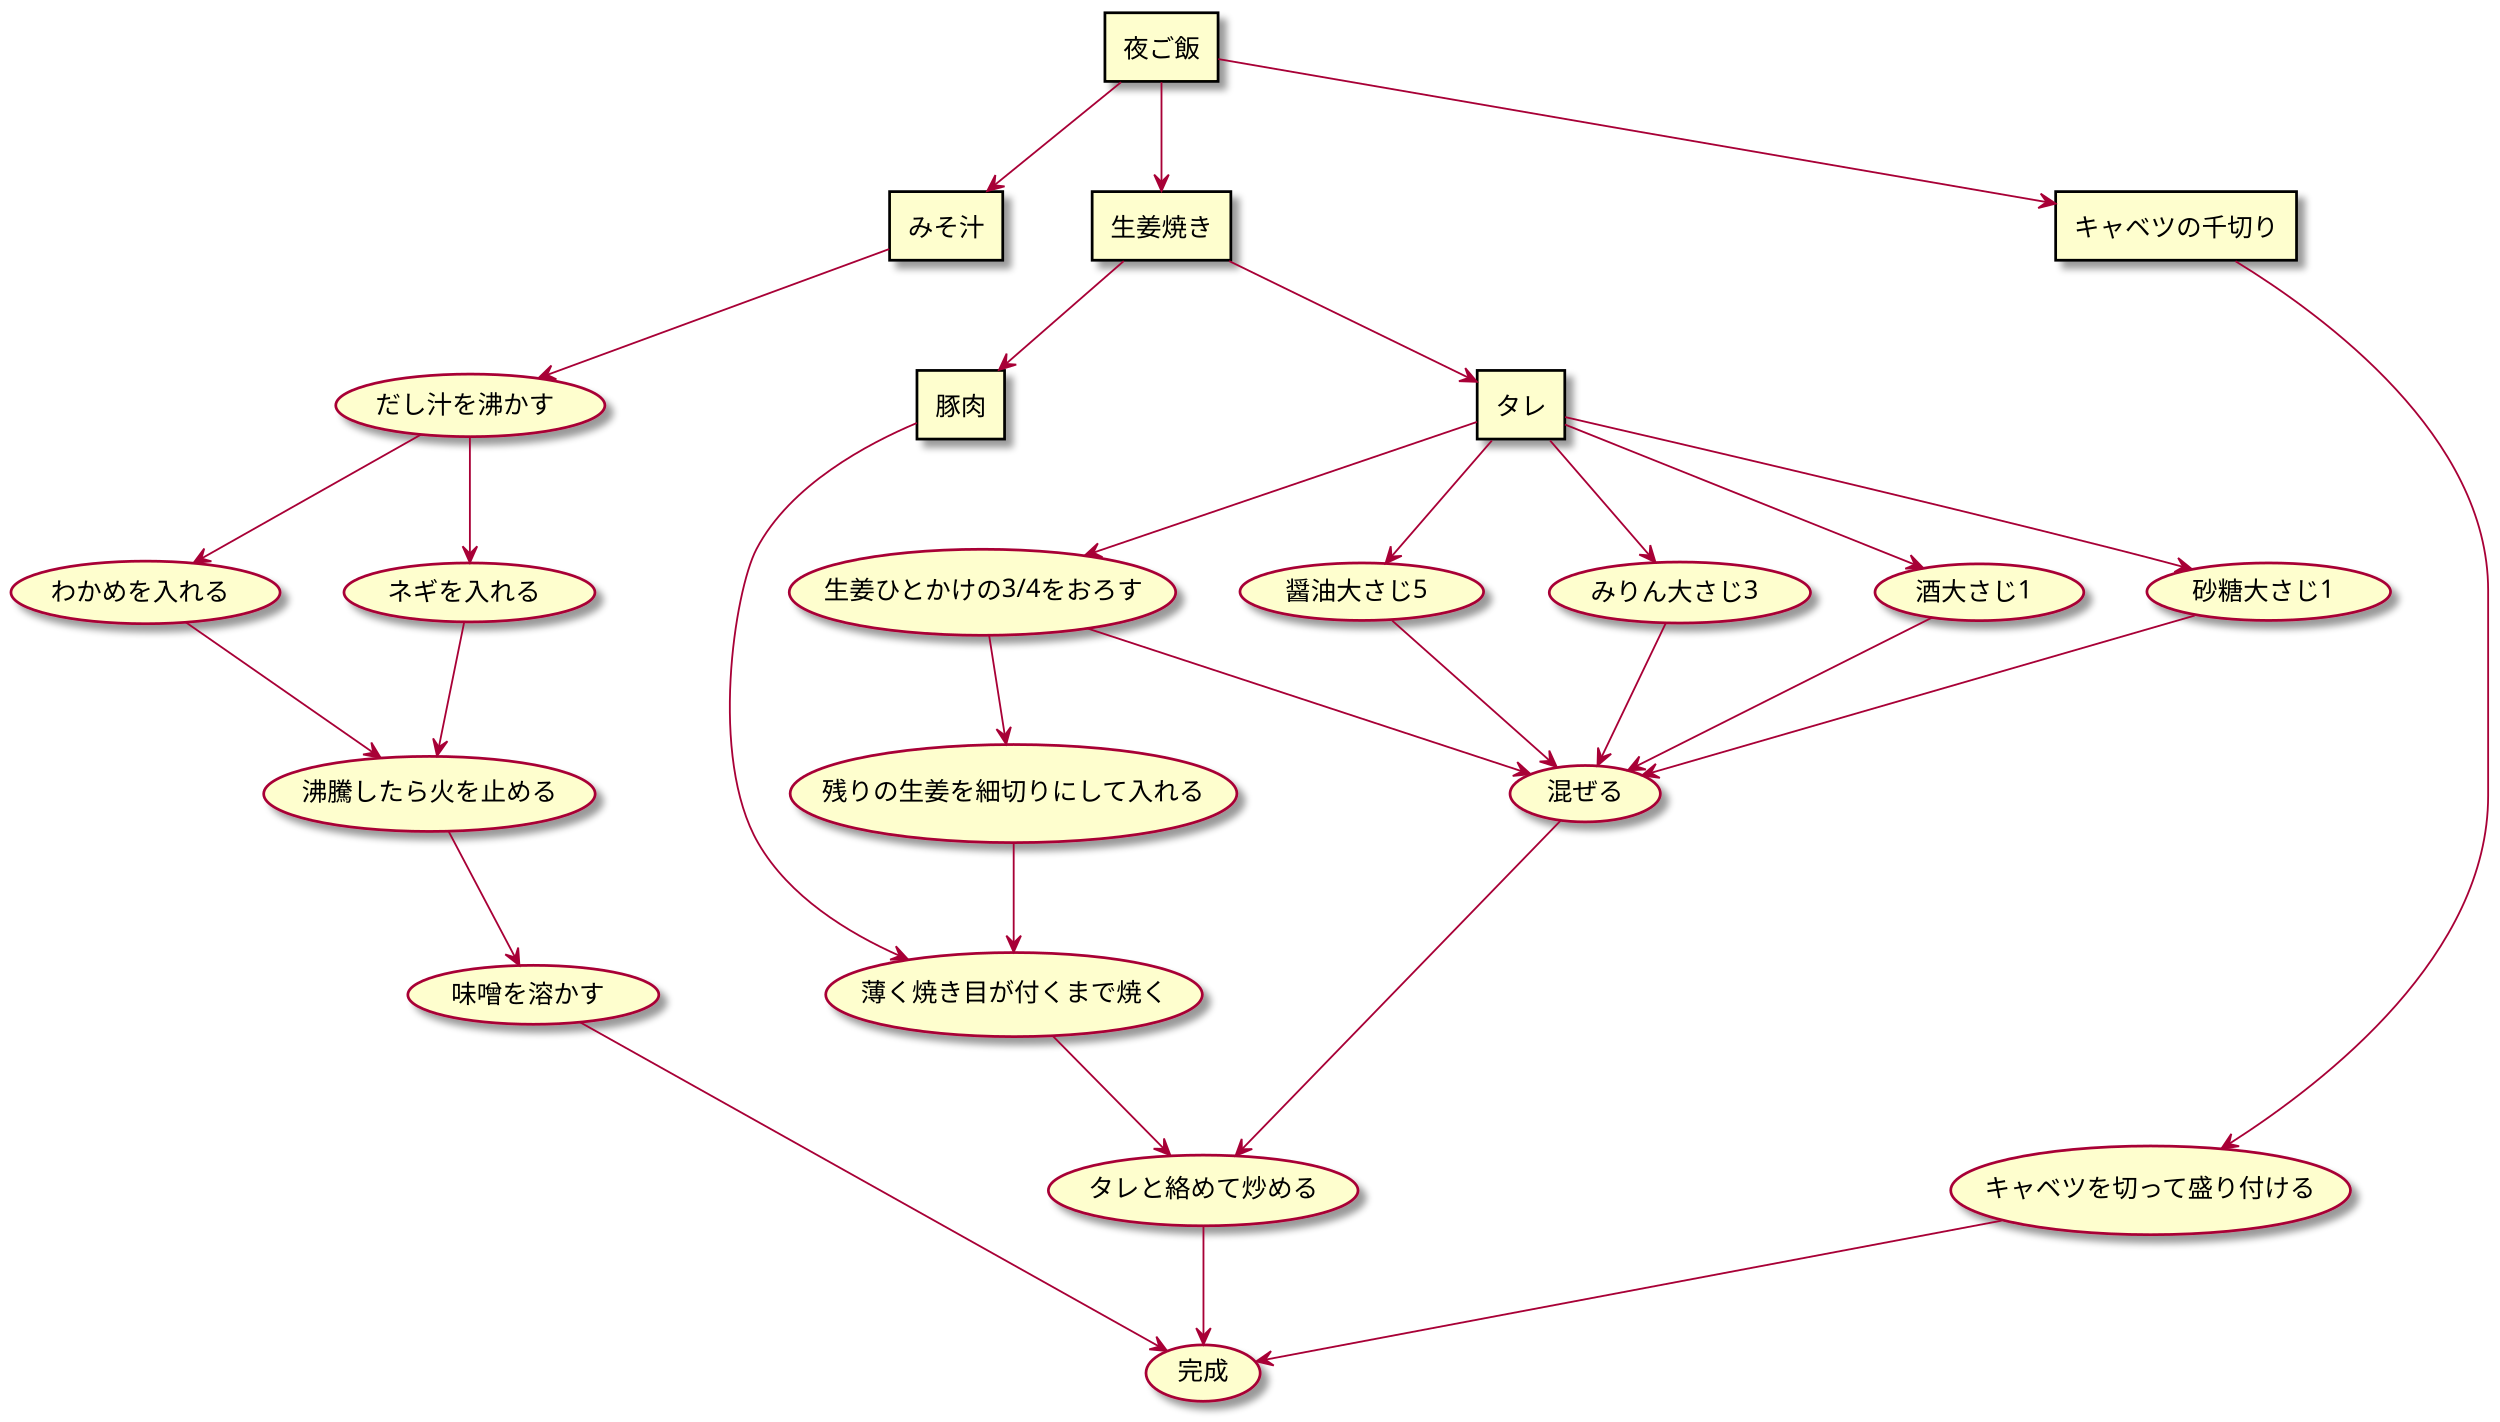
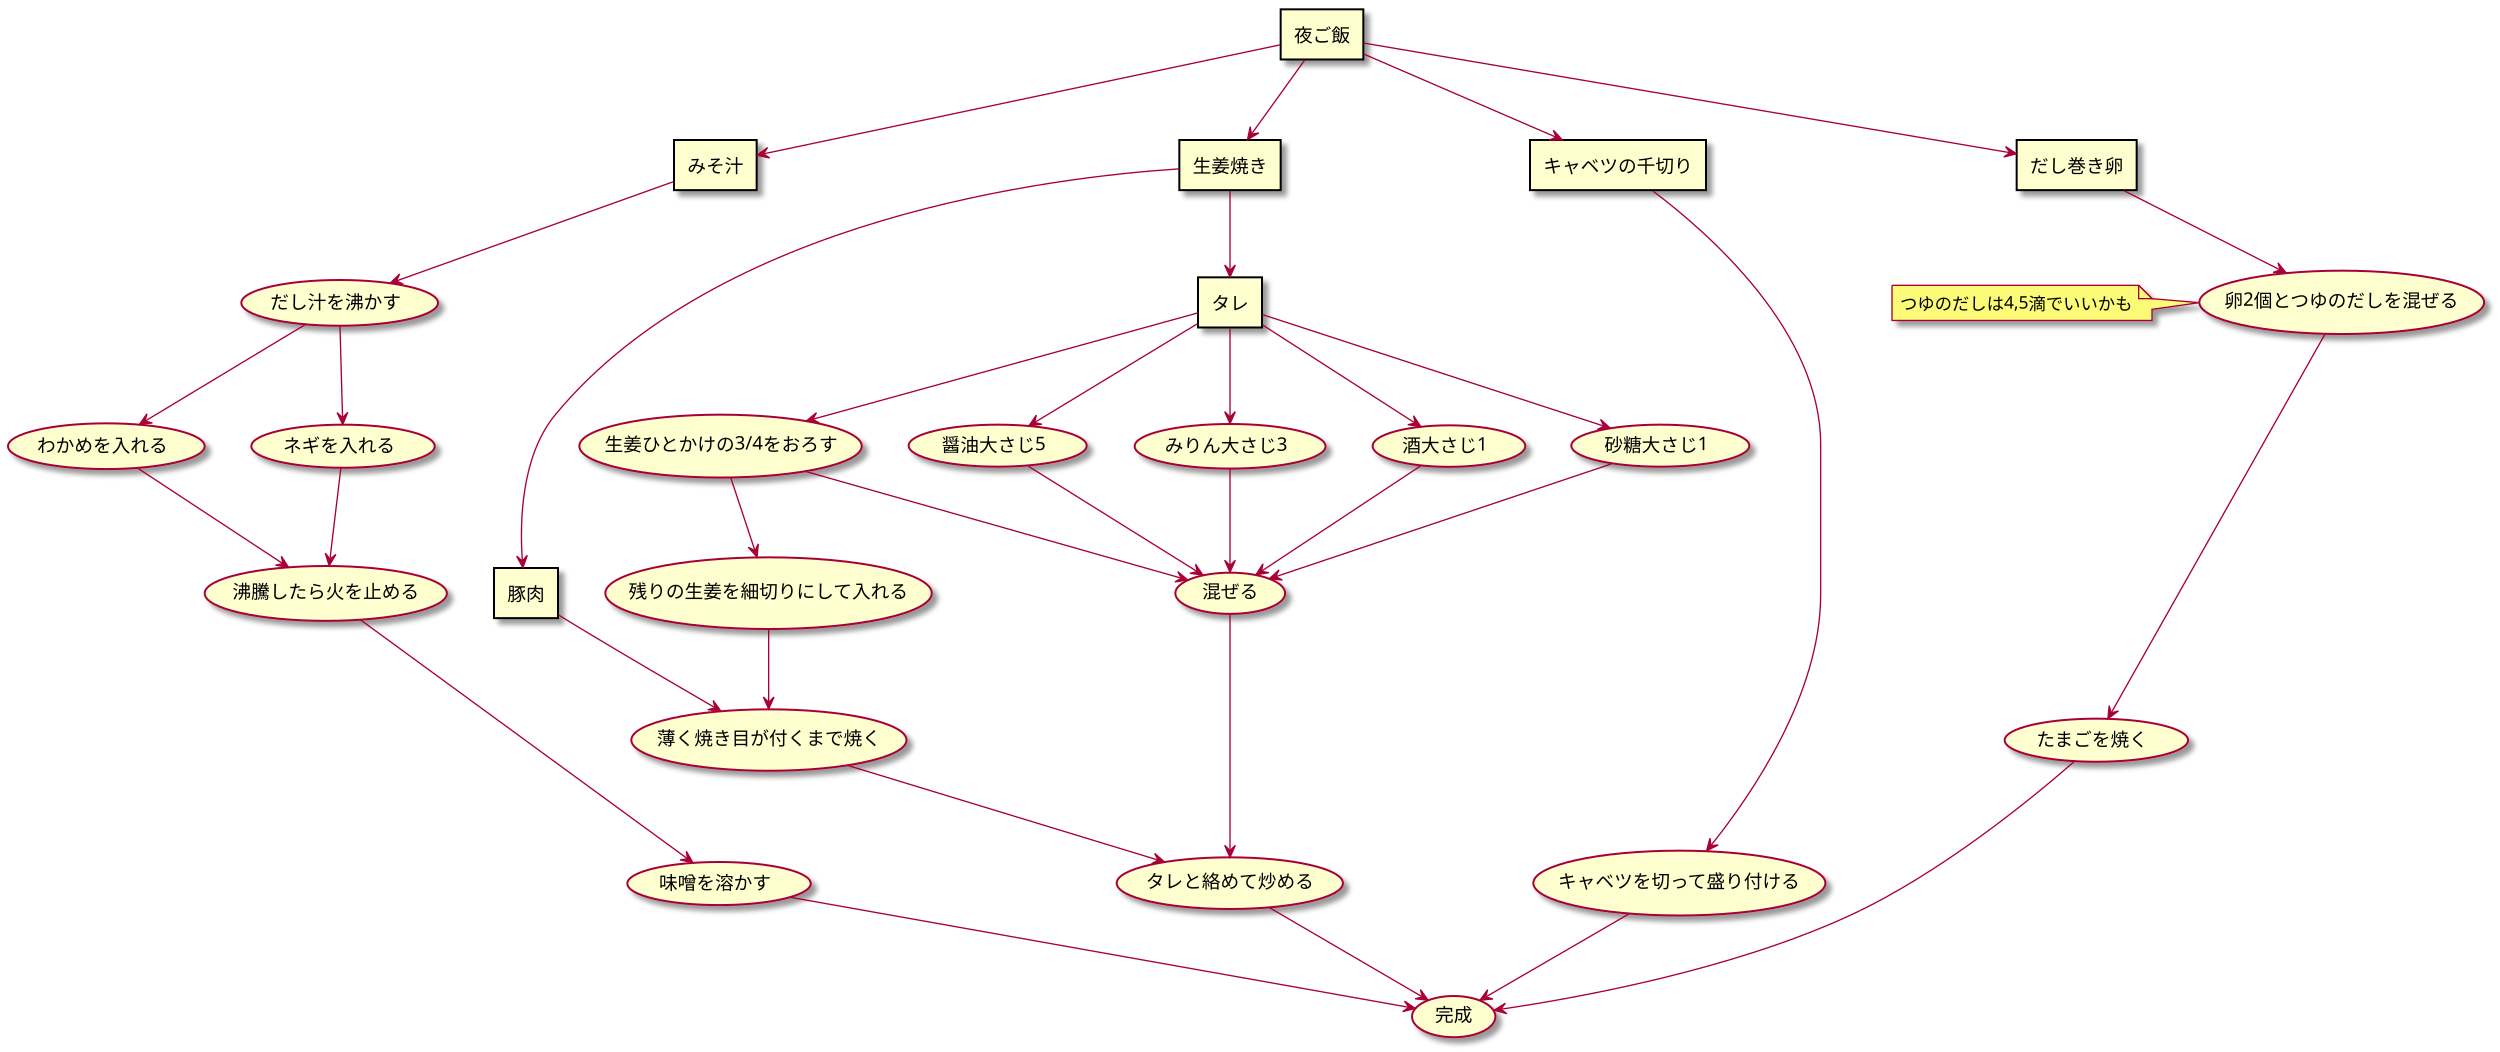
- <svg xmlns="http://www.w3.org/2000/svg" contentScriptType="application/ecmascript" contentStyleType="text/css" height="779px" preserveAspectRatio="none" style="width:1370px;height:779px;background:#FFFFFF;" version="1.1" viewBox="0 0 1370 779" width="1370px" zoomAndPan="magnify">
+ <svg xmlns="http://www.w3.org/2000/svg" contentScriptType="application/ecmascript" contentStyleType="text/css" height="789px" preserveAspectRatio="none" style="width:1875px;height:789px;background:#FFFFFF;" version="1.1" viewBox="0 0 1875 789" width="1875px" zoomAndPan="magnify">
  <defs>
-     <filter height="300%" id="fevh7rcurul7s" width="300%" x="-1" y="-1">
+     <filter height="300%" id="f94zuakd9iqdm" width="300%" x="-1" y="-1">
      <feGaussianBlur result="blurOut" stdDeviation="2.0" />
      <feColorMatrix in="blurOut" result="blurOut2" type="matrix" values="0 0 0 0 0 0 0 0 0 0 0 0 0 0 0 0 0 0 .4 0" />
      <feOffset dx="4.0" dy="4.0" in="blurOut2" result="blurOut3" />
      <feBlend in="SourceGraphic" in2="blurOut3" mode="normal" />
    </filter>
  </defs>
  <g>
-     <rect fill="#FEFECE" filter="url(#fevh7rcurul7s)" height="37.609" style="stroke:#000000;stroke-width:1.5;" width="62" x="605.5" y="7" />
-     <text fill="#000000" font-family="sans-serif" font-size="14" lengthAdjust="spacing" textLength="42" x="615.5" y="31.533">夜ご飯</text>
-     <rect fill="#FEFECE" filter="url(#fevh7rcurul7s)" height="37.609" style="stroke:#000000;stroke-width:1.5;" width="62" x="487.5" y="105" />
-     <text fill="#000000" font-family="sans-serif" font-size="14" lengthAdjust="spacing" textLength="42" x="497.5" y="129.533">みそ汁</text>
-     <ellipse cx="257.743" cy="222.149" fill="#FEFECE" filter="url(#fevh7rcurul7s)" rx="73.743" ry="17.148" style="stroke:#A80036;stroke-width:1.5;" />
-     <text fill="#000000" font-family="sans-serif" font-size="14" lengthAdjust="spacing" textLength="98" x="205.743" y="226.665">だし汁を沸かす</text>
-     <ellipse cx="79.743" cy="324.649" fill="#FEFECE" filter="url(#fevh7rcurul7s)" rx="73.743" ry="17.148" style="stroke:#A80036;stroke-width:1.5;" />
-     <text fill="#000000" font-family="sans-serif" font-size="14" lengthAdjust="spacing" textLength="98" x="27.743" y="329.165">わかめを入れる</text>
-     <ellipse cx="235.33" cy="435.066" fill="#FEFECE" filter="url(#fevh7rcurul7s)" rx="90.83" ry="20.566" style="stroke:#A80036;stroke-width:1.5;" />
-     <text fill="#000000" font-family="sans-serif" font-size="14" lengthAdjust="spacing" textLength="140" x="165.33" y="438.795">沸騰したら火を止める</text>
-     <ellipse cx="292.269" cy="545.154" fill="#FEFECE" filter="url(#fevh7rcurul7s)" rx="68.769" ry="16.154" style="stroke:#A80036;stroke-width:1.5;" />
-     <text fill="#000000" font-family="sans-serif" font-size="14" lengthAdjust="spacing" textLength="84" x="247.269" y="549.67">味噌を溶かす</text>
-     <ellipse cx="659.284" cy="752.452" fill="#FEFECE" filter="url(#fevh7rcurul7s)" rx="31.284" ry="15.452" style="stroke:#A80036;stroke-width:1.5;" />
-     <text fill="#000000" font-family="sans-serif" font-size="14" lengthAdjust="spacing" textLength="28" x="645.284" y="756.18">完成</text>
-     <ellipse cx="257.269" cy="324.654" fill="#FEFECE" filter="url(#fevh7rcurul7s)" rx="68.769" ry="16.154" style="stroke:#A80036;stroke-width:1.5;" />
-     <text fill="#000000" font-family="sans-serif" font-size="14" lengthAdjust="spacing" textLength="84" x="212.269" y="329.17">ネギを入れる</text>
-     <rect fill="#FEFECE" filter="url(#fevh7rcurul7s)" height="37.609" style="stroke:#000000;stroke-width:1.5;" width="76" x="598.5" y="105" />
-     <text fill="#000000" font-family="sans-serif" font-size="14" lengthAdjust="spacing" textLength="56" x="608.5" y="129.533">生姜焼き</text>
-     <rect fill="#FEFECE" filter="url(#fevh7rcurul7s)" height="37.609" style="stroke:#000000;stroke-width:1.5;" width="48" x="502.5" y="203" />
-     <text fill="#000000" font-family="sans-serif" font-size="14" lengthAdjust="spacing" textLength="28" x="512.5" y="227.533">豚肉</text>
-     <ellipse cx="555.69" cy="545.038" fill="#FEFECE" filter="url(#fevh7rcurul7s)" rx="103.19" ry="23.038" style="stroke:#A80036;stroke-width:1.5;" />
-     <text fill="#000000" font-family="sans-serif" font-size="14" lengthAdjust="spacing" textLength="168" x="471.69" y="548.766">薄く焼き目が付くまで焼く</text>
-     <ellipse cx="659.348" cy="652.37" fill="#FEFECE" filter="url(#fevh7rcurul7s)" rx="84.848" ry="19.37" style="stroke:#A80036;stroke-width:1.5;" />
-     <text fill="#000000" font-family="sans-serif" font-size="14" lengthAdjust="spacing" textLength="126" x="596.348" y="656.098">タレと絡めて炒める</text>
-     <rect fill="#FEFECE" filter="url(#fevh7rcurul7s)" height="37.609" style="stroke:#000000;stroke-width:1.5;" width="48" x="809.5" y="203" />
-     <text fill="#000000" font-family="sans-serif" font-size="14" lengthAdjust="spacing" textLength="28" x="819.5" y="227.533">タレ</text>
-     <ellipse cx="538.394" cy="324.579" fill="#FEFECE" filter="url(#fevh7rcurul7s)" rx="105.894" ry="23.579" style="stroke:#A80036;stroke-width:1.5;" />
-     <text fill="#000000" font-family="sans-serif" font-size="14" lengthAdjust="spacing" textLength="174" x="451.394" y="328.307">生姜ひとかけの3/4をおろす</text>
-     <ellipse cx="555.411" cy="434.882" fill="#FEFECE" filter="url(#fevh7rcurul7s)" rx="122.411" ry="26.882" style="stroke:#A80036;stroke-width:1.5;" />
-     <text fill="#000000" font-family="sans-serif" font-size="14" lengthAdjust="spacing" textLength="210" x="450.411" y="438.611">残りの生姜を細切りにして入れる</text>
-     <ellipse cx="868.684" cy="434.952" fill="#FEFECE" filter="url(#fevh7rcurul7s)" rx="41.184" ry="15.452" style="stroke:#A80036;stroke-width:1.5;" />
-     <text fill="#000000" font-family="sans-serif" font-size="14" lengthAdjust="spacing" textLength="42" x="847.684" y="438.68">混ぜる</text>
-     <ellipse cx="746.254" cy="324.251" fill="#FEFECE" filter="url(#fevh7rcurul7s)" rx="66.754" ry="15.751" style="stroke:#A80036;stroke-width:1.5;" />
-     <text fill="#000000" font-family="sans-serif" font-size="14" lengthAdjust="spacing" textLength="78" x="704.254" y="328.767">醤油大さじ5</text>
-     <ellipse cx="920.568" cy="324.714" fill="#FEFECE" filter="url(#fevh7rcurul7s)" rx="71.568" ry="16.713" style="stroke:#A80036;stroke-width:1.5;" />
-     <text fill="#000000" font-family="sans-serif" font-size="14" lengthAdjust="spacing" textLength="92" x="871.568" y="329.23">みりん大さじ3</text>
-     <ellipse cx="1084.713" cy="324.561" fill="#FEFECE" filter="url(#fevh7rcurul7s)" rx="57.213" ry="15.561" style="stroke:#A80036;stroke-width:1.5;" />
-     <text fill="#000000" font-family="sans-serif" font-size="14" lengthAdjust="spacing" textLength="64" x="1049.713" y="329.078">酒大さじ1</text>
-     <ellipse cx="1243.254" cy="324.251" fill="#FEFECE" filter="url(#fevh7rcurul7s)" rx="66.754" ry="15.751" style="stroke:#A80036;stroke-width:1.5;" />
-     <text fill="#000000" font-family="sans-serif" font-size="14" lengthAdjust="spacing" textLength="78" x="1201.254" y="328.767">砂糖大さじ1</text>
-     <rect fill="#FEFECE" filter="url(#fevh7rcurul7s)" height="37.609" style="stroke:#000000;stroke-width:1.5;" width="132" x="1126.5" y="105" />
-     <text fill="#000000" font-family="sans-serif" font-size="14" lengthAdjust="spacing" textLength="112" x="1136.5" y="129.533">キャベツの千切り</text>
-     <ellipse cx="1178.523" cy="652.304" fill="#FEFECE" filter="url(#fevh7rcurul7s)" rx="109.523" ry="24.305" style="stroke:#A80036;stroke-width:1.5;" />
-     <text fill="#000000" font-family="sans-serif" font-size="14" lengthAdjust="spacing" textLength="182" x="1087.523" y="656.033">キャベツを切って盛り付ける</text>
-     <path d="M614.31,45.06 C594.65,61.05 565.93,84.41 545.06,101.39 " fill="none" id="1-to-2" style="stroke:#A80036;stroke-width:1.0;" />
-     <polygon fill="#A80036" points="541,104.7,550.507,102.129,544.881,101.547,545.463,95.92,541,104.7" style="stroke:#A80036;stroke-width:1.0;" />
-     <path d="M487.28,136.48 C440.61,153.65 352.56,186.04 300.05,205.35 " fill="none" id="2-to-3" style="stroke:#A80036;stroke-width:1.0;" />
-     <polygon fill="#A80036" points="295.08,207.18,304.908,207.818,299.771,205.45,302.139,200.312,295.08,207.18" style="stroke:#A80036;stroke-width:1.0;" />
-     <path d="M230.85,238.05 C198.64,256.23 144.54,286.78 110.5,306 " fill="none" id="3-to-4" style="stroke:#A80036;stroke-width:1.0;" />
-     <polygon fill="#A80036" points="106.04,308.52,115.844,307.583,110.395,306.064,111.915,300.615,106.04,308.52" style="stroke:#A80036;stroke-width:1.0;" />
-     <path d="M101.52,340.82 C128.34,359.47 173.81,391.1 204.25,412.26 " fill="none" id="4-to-6" style="stroke:#A80036;stroke-width:1.0;" />
-     <polygon fill="#A80036" points="208.62,415.31,203.509,406.891,204.513,412.458,198.946,413.462,208.62,415.31" style="stroke:#A80036;stroke-width:1.0;" />
-     <path d="M245.82,455.56 C256.11,475.06 271.83,504.85 282.14,524.37 " fill="none" id="6-to-7" style="stroke:#A80036;stroke-width:1.0;" />
-     <polygon fill="#A80036" points="284.64,529.1,283.954,519.275,282.296,524.683,276.887,523.025,284.64,529.1" style="stroke:#A80036;stroke-width:1.0;" />
-     <path d="M317.44,559.96 C384.55,597.54 568.43,700.51 635.02,737.79 " fill="none" id="7-to-22" style="stroke:#A80036;stroke-width:1.0;" />
-     <polygon fill="#A80036" points="639.61,740.36,633.716,732.47,635.249,737.915,629.803,739.448,639.61,740.36" style="stroke:#A80036;stroke-width:1.0;" />
-     <path d="M257.5,239.15 C257.5,256.59 257.5,284.43 257.5,303.31 " fill="none" id="3-to-5" style="stroke:#A80036;stroke-width:1.0;" />
-     <polygon fill="#A80036" points="257.5,308.38,261.5,299.38,257.5,303.38,253.5,299.38,257.5,308.38" style="stroke:#A80036;stroke-width:1.0;" />
-     <path d="M254.44,340.59 C250.83,358.38 244.79,388.19 240.5,409.35 " fill="none" id="5-to-6" style="stroke:#A80036;stroke-width:1.0;" />
-     <polygon fill="#A80036" points="239.5,414.26,245.196,406.226,240.486,409.358,237.353,404.648,239.5,414.26" style="stroke:#A80036;stroke-width:1.0;" />
-     <path d="M636.5,45.06 C636.5,60.51 636.5,82.86 636.5,99.67 " fill="none" id="1-to-8" style="stroke:#A80036;stroke-width:1.0;" />
-     <polygon fill="#A80036" points="636.5,104.7,640.5,95.7,636.5,99.7,632.5,95.7,636.5,104.7" style="stroke:#A80036;stroke-width:1.0;" />
-     <path d="M615.81,143.06 C597.49,159.05 570.71,182.41 551.26,199.39 " fill="none" id="8-to-17" style="stroke:#A80036;stroke-width:1.0;" />
-     <polygon fill="#A80036" points="547.47,202.7,556.884,199.804,551.24,199.416,551.628,193.772,547.47,202.7" style="stroke:#A80036;stroke-width:1.0;" />
-     <path d="M502.43,231.8 C475.4,243.15 432.93,265.71 414.5,301 C402.66,323.68 388.29,415 415.5,462 C432.38,491.15 464.05,510.97 493,523.8 " fill="none" id="17-to-18" style="stroke:#A80036;stroke-width:1.0;" />
-     <polygon fill="#A80036" points="497.62,525.8,490.95,518.553,493.032,523.813,487.772,525.894,497.62,525.8" style="stroke:#A80036;stroke-width:1.0;" />
-     <path d="M576.8,567.6 C594.48,585.54 619.53,610.96 637.42,629.11 " fill="none" id="18-to-19" style="stroke:#A80036;stroke-width:1.0;" />
-     <polygon fill="#A80036" points="641.35,633.09,637.87,623.876,637.836,629.533,632.179,629.499,641.35,633.09" style="stroke:#A80036;stroke-width:1.0;" />
-     <path d="M659.5,672.4 C659.5,689.43 659.5,714.4 659.5,731.71 " fill="none" id="19-to-22" style="stroke:#A80036;stroke-width:1.0;" />
-     <polygon fill="#A80036" points="659.5,736.82,663.5,727.82,659.5,731.82,655.5,727.82,659.5,736.82" style="stroke:#A80036;stroke-width:1.0;" />
-     <path d="M673.55,143.06 C711.63,161.61 770.12,190.11 804.81,207.02 " fill="none" id="8-to-9" style="stroke:#A80036;stroke-width:1.0;" />
-     <polygon fill="#A80036" points="809.34,209.23,802.992,201.7,804.842,207.046,799.497,208.896,809.34,209.23" style="stroke:#A80036;stroke-width:1.0;" />
-     <path d="M809.36,231.22 C763.89,246.71 664.32,280.64 599.4,302.75 " fill="none" id="9-to-10" style="stroke:#A80036;stroke-width:1.0;" />
-     <polygon fill="#A80036" points="594.4,304.46,604.21,305.338,599.132,302.845,601.625,297.767,594.4,304.46" style="stroke:#A80036;stroke-width:1.0;" />
-     <path d="M542.06,348.25 C544.53,364.01 547.86,385.22 550.58,402.59 " fill="none" id="10-to-11" style="stroke:#A80036;stroke-width:1.0;" />
-     <polygon fill="#A80036" points="551.4,407.85,553.964,398.341,550.629,402.91,546.06,399.575,551.4,407.85" style="stroke:#A80036;stroke-width:1.0;" />
-     <path d="M555.5,462.14 C555.5,478.66 555.5,499.97 555.5,516.71 " fill="none" id="11-to-18" style="stroke:#A80036;stroke-width:1.0;" />
-     <polygon fill="#A80036" points="555.5,521.75,559.5,512.75,555.5,516.75,551.5,512.75,555.5,521.75" style="stroke:#A80036;stroke-width:1.0;" />
-     <path d="M595.98,344.4 C664.64,366.97 777.28,404.01 833.82,422.6 " fill="none" id="10-to-16" style="stroke:#A80036;stroke-width:1.0;" />
-     <polygon fill="#A80036" points="838.79,424.23,831.487,417.622,834.039,422.67,828.991,425.223,838.79,424.23" style="stroke:#A80036;stroke-width:1.0;" />
-     <path d="M855.11,449.81 C819.71,486.31 723.42,585.59 680.57,629.78 " fill="none" id="16-to-19" style="stroke:#A80036;stroke-width:1.0;" />
-     <polygon fill="#A80036" points="677.08,633.37,686.207,629.668,680.551,629.771,680.448,624.115,677.08,633.37" style="stroke:#A80036;stroke-width:1.0;" />
-     <path d="M817.54,241.43 C801.95,259.45 778.32,286.74 762.66,304.84 " fill="none" id="9-to-12" style="stroke:#A80036;stroke-width:1.0;" />
-     <polygon fill="#A80036" points="759.25,308.78,768.169,304.602,762.526,305.003,762.126,299.36,759.25,308.78" style="stroke:#A80036;stroke-width:1.0;" />
-     <path d="M762.95,340.13 C785.33,360.04 825.3,395.58 849.11,416.76 " fill="none" id="12-to-16" style="stroke:#A80036;stroke-width:1.0;" />
-     <polygon fill="#A80036" points="853.08,420.28,848.994,411.319,849.337,416.965,843.69,417.308,853.08,420.28" style="stroke:#A80036;stroke-width:1.0;" />
-     <path d="M849.46,241.43 C864.87,259.24 888.13,286.1 903.79,304.2 " fill="none" id="9-to-13" style="stroke:#A80036;stroke-width:1.0;" />
-     <polygon fill="#A80036" points="907.21,308.14,904.352,298.715,903.941,304.357,898.299,303.946,907.21,308.14" style="stroke:#A80036;stroke-width:1.0;" />
-     <path d="M913.05,341.05 C903.7,360.55 887.68,393.97 877.61,414.98 " fill="none" id="13-to-16" style="stroke:#A80036;stroke-width:1.0;" />
-     <polygon fill="#A80036" points="875.44,419.52,882.929,413.124,877.596,415.009,875.711,409.675,875.44,419.52" style="stroke:#A80036;stroke-width:1.0;" />
-     <path d="M857.57,232.64 C902.02,250.44 997.2,288.55 1049.05,309.31 " fill="none" id="9-to-14" style="stroke:#A80036;stroke-width:1.0;" />
-     <polygon fill="#A80036" points="1053.93,311.26,1047.059,304.204,1049.288,309.403,1044.088,311.631,1053.93,311.26" style="stroke:#A80036;stroke-width:1.0;" />
-     <path d="M1058.87,338.37 C1018.2,358.8 939.15,398.51 896.84,419.77 " fill="none" id="14-to-16" style="stroke:#A80036;stroke-width:1.0;" />
-     <polygon fill="#A80036" points="892.11,422.14,901.948,421.68,896.579,419.898,898.361,414.529,892.11,422.14" style="stroke:#A80036;stroke-width:1.0;" />
-     <path d="M857.68,228.55 C911.84,241.04 1046.96,272.47 1159.5,301 C1171.41,304.02 1184.23,307.39 1196.19,310.59 " fill="none" id="9-to-15" style="stroke:#A80036;stroke-width:1.0;" />
-     <polygon fill="#A80036" points="1201.26,311.95,1193.609,305.748,1196.432,310.65,1191.53,313.473,1201.26,311.95" style="stroke:#A80036;stroke-width:1.0;" />
-     <path d="M1202.65,337.32 C1128.97,358.64 974.93,403.2 904.75,423.51 " fill="none" id="15-to-16" style="stroke:#A80036;stroke-width:1.0;" />
-     <polygon fill="#A80036" points="899.84,424.93,909.596,426.277,904.644,423.543,907.377,418.591,899.84,424.93" style="stroke:#A80036;stroke-width:1.0;" />
-     <path d="M667.58,32.37 C754.09,47.3 999.28,89.64 1121.47,110.74 " fill="none" id="1-to-20" style="stroke:#A80036;stroke-width:1.0;" />
-     <polygon fill="#A80036" points="1126.48,111.6,1118.301,106.113,1121.554,110.741,1116.927,113.994,1126.48,111.6" style="stroke:#A80036;stroke-width:1.0;" />
-     <path d="M1225.07,143.16 C1274.68,173.52 1363.5,239.58 1363.5,323.5 C1363.5,323.5 1363.5,323.5 1363.5,436 C1363.5,522.57 1276.49,591.75 1221.81,626.68 " fill="none" id="20-to-21" style="stroke:#A80036;stroke-width:1.0;" />
-     <polygon fill="#A80036" points="1217.28,629.55,1227.025,628.125,1221.507,626.88,1222.752,621.361,1217.28,629.55" style="stroke:#A80036;stroke-width:1.0;" />
-     <path d="M1096.84,668.92 C981.19,690.76 774.76,729.74 693.61,745.06 " fill="none" id="21-to-22" style="stroke:#A80036;stroke-width:1.0;" />
-     <polygon fill="#A80036" points="688.44,746.03,698.026,748.289,693.353,745.102,696.541,740.428,688.44,746.03" style="stroke:#A80036;stroke-width:1.0;" />
+     <rect fill="#FEFECE" filter="url(#f94zuakd9iqdm)" height="37.609" style="stroke:#000000;stroke-width:1.5;" width="62" x="960.5" y="7" />
+     <text fill="#000000" font-family="sans-serif" font-size="14" lengthAdjust="spacing" textLength="42" x="970.5" y="31.533">夜ご飯</text>
+     <rect fill="#FEFECE" filter="url(#f94zuakd9iqdm)" height="37.609" style="stroke:#000000;stroke-width:1.5;" width="62" x="505.5" y="105" />
+     <text fill="#000000" font-family="sans-serif" font-size="14" lengthAdjust="spacing" textLength="42" x="515.5" y="129.533">みそ汁</text>
+     <ellipse cx="254.743" cy="227.149" fill="#FEFECE" filter="url(#f94zuakd9iqdm)" rx="73.743" ry="17.148" style="stroke:#A80036;stroke-width:1.5;" />
+     <text fill="#000000" font-family="sans-serif" font-size="14" lengthAdjust="spacing" textLength="98" x="202.743" y="231.665">だし汁を沸かす</text>
+     <ellipse cx="79.743" cy="334.649" fill="#FEFECE" filter="url(#f94zuakd9iqdm)" rx="73.743" ry="17.148" style="stroke:#A80036;stroke-width:1.5;" />
+     <text fill="#000000" font-family="sans-serif" font-size="14" lengthAdjust="spacing" textLength="98" x="27.743" y="339.165">わかめを入れる</text>
+     <ellipse cx="244.33" cy="445.066" fill="#FEFECE" filter="url(#f94zuakd9iqdm)" rx="90.83" ry="20.566" style="stroke:#A80036;stroke-width:1.5;" />
+     <text fill="#000000" font-family="sans-serif" font-size="14" lengthAdjust="spacing" textLength="140" x="174.33" y="448.795">沸騰したら火を止める</text>
+     <ellipse cx="539.269" cy="662.654" fill="#FEFECE" filter="url(#f94zuakd9iqdm)" rx="68.769" ry="16.154" style="stroke:#A80036;stroke-width:1.5;" />
+     <text fill="#000000" font-family="sans-serif" font-size="14" lengthAdjust="spacing" textLength="84" x="494.269" y="667.17">味噌を溶かす</text>
+     <ellipse cx="1090.284" cy="762.452" fill="#FEFECE" filter="url(#f94zuakd9iqdm)" rx="31.284" ry="15.452" style="stroke:#A80036;stroke-width:1.5;" />
+     <text fill="#000000" font-family="sans-serif" font-size="14" lengthAdjust="spacing" textLength="28" x="1076.284" y="766.18">完成</text>
+     <ellipse cx="257.269" cy="334.654" fill="#FEFECE" filter="url(#f94zuakd9iqdm)" rx="68.769" ry="16.154" style="stroke:#A80036;stroke-width:1.5;" />
+     <text fill="#000000" font-family="sans-serif" font-size="14" lengthAdjust="spacing" textLength="84" x="212.269" y="339.17">ネギを入れる</text>
+     <rect fill="#FEFECE" filter="url(#f94zuakd9iqdm)" height="37.609" style="stroke:#000000;stroke-width:1.5;" width="76" x="884.5" y="105" />
+     <text fill="#000000" font-family="sans-serif" font-size="14" lengthAdjust="spacing" textLength="56" x="894.5" y="129.533">生姜焼き</text>
+     <rect fill="#FEFECE" filter="url(#f94zuakd9iqdm)" height="37.609" style="stroke:#000000;stroke-width:1.5;" width="48" x="370.5" y="426" />
+     <text fill="#000000" font-family="sans-serif" font-size="14" lengthAdjust="spacing" textLength="28" x="380.5" y="450.533">豚肉</text>
+     <ellipse cx="576.69" cy="555.038" fill="#FEFECE" filter="url(#f94zuakd9iqdm)" rx="103.19" ry="23.038" style="stroke:#A80036;stroke-width:1.5;" />
+     <text fill="#000000" font-family="sans-serif" font-size="14" lengthAdjust="spacing" textLength="168" x="492.69" y="558.766">薄く焼き目が付くまで焼く</text>
+     <ellipse cx="922.348" cy="662.37" fill="#FEFECE" filter="url(#f94zuakd9iqdm)" rx="84.848" ry="19.37" style="stroke:#A80036;stroke-width:1.5;" />
+     <text fill="#000000" font-family="sans-serif" font-size="14" lengthAdjust="spacing" textLength="126" x="859.348" y="666.098">タレと絡めて炒める</text>
+     <rect fill="#FEFECE" filter="url(#f94zuakd9iqdm)" height="37.609" style="stroke:#000000;stroke-width:1.5;" width="48" x="898.5" y="208" />
+     <text fill="#000000" font-family="sans-serif" font-size="14" lengthAdjust="spacing" textLength="28" x="908.5" y="232.533">タレ</text>
+     <ellipse cx="540.394" cy="334.579" fill="#FEFECE" filter="url(#f94zuakd9iqdm)" rx="105.894" ry="23.579" style="stroke:#A80036;stroke-width:1.5;" />
+     <text fill="#000000" font-family="sans-serif" font-size="14" lengthAdjust="spacing" textLength="174" x="453.394" y="338.307">生姜ひとかけの3/4をおろす</text>
+     <ellipse cx="576.411" cy="444.882" fill="#FEFECE" filter="url(#f94zuakd9iqdm)" rx="122.411" ry="26.882" style="stroke:#A80036;stroke-width:1.5;" />
+     <text fill="#000000" font-family="sans-serif" font-size="14" lengthAdjust="spacing" textLength="210" x="471.411" y="448.611">残りの生姜を細切りにして入れる</text>
+     <ellipse cx="922.684" cy="444.952" fill="#FEFECE" filter="url(#f94zuakd9iqdm)" rx="41.184" ry="15.452" style="stroke:#A80036;stroke-width:1.5;" />
+     <text fill="#000000" font-family="sans-serif" font-size="14" lengthAdjust="spacing" textLength="42" x="901.684" y="448.68">混ぜる</text>
+     <ellipse cx="748.254" cy="334.251" fill="#FEFECE" filter="url(#f94zuakd9iqdm)" rx="66.754" ry="15.751" style="stroke:#A80036;stroke-width:1.5;" />
+     <text fill="#000000" font-family="sans-serif" font-size="14" lengthAdjust="spacing" textLength="78" x="706.254" y="338.767">醤油大さじ5</text>
+     <ellipse cx="922.568" cy="334.714" fill="#FEFECE" filter="url(#f94zuakd9iqdm)" rx="71.568" ry="16.713" style="stroke:#A80036;stroke-width:1.5;" />
+     <text fill="#000000" font-family="sans-serif" font-size="14" lengthAdjust="spacing" textLength="92" x="873.568" y="339.23">みりん大さじ3</text>
+     <ellipse cx="1086.713" cy="334.561" fill="#FEFECE" filter="url(#f94zuakd9iqdm)" rx="57.213" ry="15.561" style="stroke:#A80036;stroke-width:1.5;" />
+     <text fill="#000000" font-family="sans-serif" font-size="14" lengthAdjust="spacing" textLength="64" x="1051.713" y="339.078">酒大さじ1</text>
+     <ellipse cx="1245.254" cy="334.251" fill="#FEFECE" filter="url(#f94zuakd9iqdm)" rx="66.754" ry="15.751" style="stroke:#A80036;stroke-width:1.5;" />
+     <text fill="#000000" font-family="sans-serif" font-size="14" lengthAdjust="spacing" textLength="78" x="1203.254" y="338.767">砂糖大さじ1</text>
+     <rect fill="#FEFECE" filter="url(#f94zuakd9iqdm)" height="37.609" style="stroke:#000000;stroke-width:1.5;" width="132" x="1147.5" y="105" />
+     <text fill="#000000" font-family="sans-serif" font-size="14" lengthAdjust="spacing" textLength="112" x="1157.5" y="129.533">キャベツの千切り</text>
+     <ellipse cx="1259.523" cy="662.304" fill="#FEFECE" filter="url(#f94zuakd9iqdm)" rx="109.523" ry="24.305" style="stroke:#A80036;stroke-width:1.5;" />
+     <text fill="#000000" font-family="sans-serif" font-size="14" lengthAdjust="spacing" textLength="182" x="1168.523" y="666.033">キャベツを切って盛り付ける</text>
+     <rect fill="#FEFECE" filter="url(#f94zuakd9iqdm)" height="37.609" style="stroke:#000000;stroke-width:1.5;" width="90" x="1512.5" y="105" />
+     <text fill="#000000" font-family="sans-serif" font-size="14" lengthAdjust="spacing" textLength="70" x="1522.5" y="129.533">だし巻き卵</text>
+     <ellipse cx="1756.298" cy="226.76" fill="#FEFECE" filter="url(#f94zuakd9iqdm)" rx="106.798" ry="23.76" style="stroke:#A80036;stroke-width:1.5;" />
+     <text fill="#000000" font-family="sans-serif" font-size="14" lengthAdjust="spacing" textLength="176" x="1668.298" y="230.488">卵2個とつゆのだしを混ぜる</text>
+     <path d="M1419,214 L1419,240.352 A0,0 0 0 0 1419,240.352 L1614,240.352 A0,0 0 0 0 1614,240.352 L1614,232 L1649.42,227 L1614,224 L1614,224 L1604,214 L1419,214 A0,0 0 0 0 1419,214 " fill="#FBFB77" filter="url(#f94zuakd9iqdm)" style="stroke:#A80036;stroke-width:1.0;" />
+     <path d="M1604,214 L1604,224 L1614,224 L1604,214 " fill="#FBFB77" style="stroke:#A80036;stroke-width:1.0;" />
+     <text fill="#000000" font-family="sans-serif" font-size="13" lengthAdjust="spacing" textLength="174" x="1425" y="232.495">つゆのだしは4,5滴でいいかも</text>
+     <ellipse cx="1572.269" cy="555.154" fill="#FEFECE" filter="url(#f94zuakd9iqdm)" rx="68.769" ry="16.154" style="stroke:#A80036;stroke-width:1.5;" />
+     <text fill="#000000" font-family="sans-serif" font-size="14" lengthAdjust="spacing" textLength="84" x="1527.269" y="559.67">たまごを焼く</text>
+     <path d="M960.23,33.6 C878.63,50.81 659.6,97.03 572.72,115.36 " fill="none" id="1-to-2" style="stroke:#A80036;stroke-width:1.0;" />
+     <polygon fill="#A80036" points="567.69,116.42,577.32,118.486,572.583,115.393,575.676,110.656,567.69,116.42" style="stroke:#A80036;stroke-width:1.0;" />
+     <path d="M505.24,136.19 C454.61,154.33 354.57,190.16 297.34,210.66 " fill="none" id="2-to-3" style="stroke:#A80036;stroke-width:1.0;" />
+     <polygon fill="#A80036" points="292.62,212.35,302.441,213.086,297.328,210.667,299.748,205.553,292.62,212.35" style="stroke:#A80036;stroke-width:1.0;" />
+     <path d="M229.43,243.12 C197.59,262.31 142.74,295.37 108.95,315.75 " fill="none" id="3-to-4" style="stroke:#A80036;stroke-width:1.0;" />
+     <polygon fill="#A80036" points="104.53,318.41,114.305,317.209,108.817,315.837,110.189,310.35,104.53,318.41" style="stroke:#A80036;stroke-width:1.0;" />
+     <path d="M102.79,350.82 C131.36,369.6 179.94,401.55 212.13,422.71 " fill="none" id="4-to-6" style="stroke:#A80036;stroke-width:1.0;" />
+     <polygon fill="#A80036" points="216.36,425.49,211.038,417.203,212.182,422.743,206.642,423.888,216.36,425.49" style="stroke:#A80036;stroke-width:1.0;" />
+     <path d="M270.16,464.75 C326.59,505.97 460.76,603.98 515.56,644.01 " fill="none" id="6-to-7" style="stroke:#A80036;stroke-width:1.0;" />
+     <polygon fill="#A80036" points="519.68,647.02,514.772,638.481,515.643,644.071,510.053,644.941,519.68,647.02" style="stroke:#A80036;stroke-width:1.0;" />
+     <path d="M592.33,672.9 C704.42,692.83 963.39,738.89 1056.43,755.44 " fill="none" id="7-to-25" style="stroke:#A80036;stroke-width:1.0;" />
+     <polygon fill="#A80036" points="1061.53,756.35,1053.367,750.84,1056.607,755.477,1051.97,758.717,1061.53,756.35" style="stroke:#A80036;stroke-width:1.0;" />
+     <path d="M254.96,244.02 C255.48,262.54 256.35,293.05 256.92,313.21 " fill="none" id="3-to-5" style="stroke:#A80036;stroke-width:1.0;" />
+     <polygon fill="#A80036" points="257.07,318.35,260.811,309.239,256.927,313.352,252.815,309.468,257.07,318.35" style="stroke:#A80036;stroke-width:1.0;" />
+     <path d="M255.69,350.59 C253.57,368.3 250.02,397.94 247.49,419.09 " fill="none" id="5-to-6" style="stroke:#A80036;stroke-width:1.0;" />
+     <polygon fill="#A80036" points="246.86,424.26,251.91,415.804,247.459,419.296,243.967,414.846,246.86,424.26" style="stroke:#A80036;stroke-width:1.0;" />
+     <path d="M978.52,45.06 C967.22,60.78 950.79,83.64 938.64,100.54 " fill="none" id="1-to-8" style="stroke:#A80036;stroke-width:1.0;" />
+     <polygon fill="#A80036" points="935.65,104.7,944.149,99.724,938.567,100.639,937.652,95.057,935.65,104.7" style="stroke:#A80036;stroke-width:1.0;" />
+     <path d="M884.47,126.63 C789.1,132.9 538.66,163.35 416.5,311 C390.8,342.06 389.72,391.55 391.77,420.6 " fill="none" id="8-to-17" style="stroke:#A80036;stroke-width:1.0;" />
+     <polygon fill="#A80036" points="392.19,425.77,395.457,416.479,391.79,420.786,387.483,417.119,392.19,425.77" style="stroke:#A80036;stroke-width:1.0;" />
+     <path d="M418.87,461.22 C424.63,464.79 430.77,468.55 436.5,472 C469.94,492.14 508.2,514.51 536.27,530.78 " fill="none" id="17-to-18" style="stroke:#A80036;stroke-width:1.0;" />
+     <polygon fill="#A80036" points="540.68,533.34,534.887,525.375,536.35,530.839,530.886,532.303,540.68,533.34" style="stroke:#A80036;stroke-width:1.0;" />
+     <path d="M635.59,574.02 C700.95,593.95 805.38,625.79 868.6,645.06 " fill="none" id="18-to-19" style="stroke:#A80036;stroke-width:1.0;" />
+     <polygon fill="#A80036" points="873.45,646.54,866.005,640.092,868.667,645.084,863.675,647.745,873.45,646.54" style="stroke:#A80036;stroke-width:1.0;" />
+     <path d="M952.15,680.79 C984.7,699.78 1036.32,729.9 1066.45,747.47 " fill="none" id="19-to-25" style="stroke:#A80036;stroke-width:1.0;" />
+     <polygon fill="#A80036" points="1071.1,750.18,1065.338,742.192,1066.78,747.662,1061.31,749.104,1071.1,750.18" style="stroke:#A80036;stroke-width:1.0;" />
+     <path d="M922.5,143.06 C922.5,159.61 922.5,184.24 922.5,202.36 " fill="none" id="8-to-9" style="stroke:#A80036;stroke-width:1.0;" />
+     <polygon fill="#A80036" points="922.5,207.76,926.5,198.76,922.5,202.76,918.5,198.76,922.5,207.76" style="stroke:#A80036;stroke-width:1.0;" />
+     <path d="M898.31,234.68 C841.25,250.44 696.51,290.41 609.61,314.41 " fill="none" id="9-to-10" style="stroke:#A80036;stroke-width:1.0;" />
+     <polygon fill="#A80036" points="604.74,315.76,614.48,317.222,609.56,314.43,612.352,309.51,604.74,315.76" style="stroke:#A80036;stroke-width:1.0;" />
+     <path d="M547.96,357.98 C553.23,373.87 560.36,395.37 566.18,412.9 " fill="none" id="10-to-11" style="stroke:#A80036;stroke-width:1.0;" />
+     <polygon fill="#A80036" points="567.78,417.73,568.746,407.929,566.207,412.984,561.152,410.445,567.78,417.73" style="stroke:#A80036;stroke-width:1.0;" />
+     <path d="M576.5,472.14 C576.5,488.66 576.5,509.97 576.5,526.71 " fill="none" id="11-to-18" style="stroke:#A80036;stroke-width:1.0;" />
+     <polygon fill="#A80036" points="576.5,531.75,580.5,522.75,576.5,526.75,572.5,522.75,576.5,531.75" style="stroke:#A80036;stroke-width:1.0;" />
+     <path d="M603.58,353.42 C684.13,376.29 820.85,415.13 885.94,433.62 " fill="none" id="10-to-16" style="stroke:#A80036;stroke-width:1.0;" />
+     <polygon fill="#A80036" points="890.88,435.02,883.303,428.728,886.068,433.663,881.132,436.428,890.88,435.02" style="stroke:#A80036;stroke-width:1.0;" />
+     <path d="M922.5,460.81 C922.5,497.55 922.5,593.09 922.5,637.79 " fill="none" id="16-to-19" style="stroke:#A80036;stroke-width:1.0;" />
+     <polygon fill="#A80036" points="922.5,642.98,926.5,633.98,922.5,637.98,918.5,633.98,922.5,642.98" style="stroke:#A80036;stroke-width:1.0;" />
+     <path d="M898.31,242.67 C866.22,262.12 809.74,296.37 776.05,316.79 " fill="none" id="9-to-12" style="stroke:#A80036;stroke-width:1.0;" />
+     <polygon fill="#A80036" points="771.66,319.46,781.428,318.197,775.931,316.86,777.268,311.364,771.66,319.46" style="stroke:#A80036;stroke-width:1.0;" />
+     <path d="M771.25,349.68 C803.95,370.08 864.04,407.54 897.8,428.6 " fill="none" id="12-to-16" style="stroke:#A80036;stroke-width:1.0;" />
+     <polygon fill="#A80036" points="902.18,431.33,896.656,423.176,897.936,428.686,892.426,429.967,902.18,431.33" style="stroke:#A80036;stroke-width:1.0;" />
+     <path d="M922.5,246.38 C922.5,264.83 922.5,293.23 922.5,312.55 " fill="none" id="9-to-13" style="stroke:#A80036;stroke-width:1.0;" />
+     <polygon fill="#A80036" points="922.5,317.74,926.5,308.74,922.5,312.74,918.5,308.74,922.5,317.74" style="stroke:#A80036;stroke-width:1.0;" />
+     <path d="M922.5,351.05 C922.5,370.28 922.5,403.05 922.5,424.1 " fill="none" id="13-to-16" style="stroke:#A80036;stroke-width:1.0;" />
+     <polygon fill="#A80036" points="922.5,429.18,926.5,420.18,922.5,424.18,918.5,420.18,922.5,429.18" style="stroke:#A80036;stroke-width:1.0;" />
+     <path d="M946.7,243.57 C977.36,263.29 1029.95,297.12 1061.14,317.19 " fill="none" id="9-to-14" style="stroke:#A80036;stroke-width:1.0;" />
+     <polygon fill="#A80036" points="1065.59,320.05,1060.202,311.805,1061.391,317.336,1055.86,318.524,1065.59,320.05" style="stroke:#A80036;stroke-width:1.0;" />
+     <path d="M1066.06,349.02 C1035.57,369.19 978.33,407.06 946.1,428.38 " fill="none" id="14-to-16" style="stroke:#A80036;stroke-width:1.0;" />
+     <polygon fill="#A80036" points="941.92,431.15,951.634,429.524,946.091,428.393,947.223,422.85,941.92,431.15" style="stroke:#A80036;stroke-width:1.0;" />
+     <path d="M946.51,235.84 C1000.91,253.61 1134.14,297.13 1202.9,319.59 " fill="none" id="9-to-15" style="stroke:#A80036;stroke-width:1.0;" />
+     <polygon fill="#A80036" points="1207.74,321.17,1200.431,314.569,1202.988,319.615,1197.942,322.172,1207.74,321.17" style="stroke:#A80036;stroke-width:1.0;" />
+     <path d="M1208.45,347.95 C1145.43,369.12 1018.26,411.83 957.01,432.41 " fill="none" id="15-to-16" style="stroke:#A80036;stroke-width:1.0;" />
+     <polygon fill="#A80036" points="952.01,434.09,961.815,435.021,956.75,432.5,959.271,427.436,952.01,434.09" style="stroke:#A80036;stroke-width:1.0;" />
+     <path d="M1022.84,40.55 C1060.43,56.81 1123.79,84.21 1167.07,102.92 " fill="none" id="1-to-20" style="stroke:#A80036;stroke-width:1.0;" />
+     <polygon fill="#A80036" points="1171.72,104.93,1165.042,97.691,1167.13,102.948,1161.872,105.035,1171.72,104.93" style="stroke:#A80036;stroke-width:1.0;" />
+     <path d="M1239.63,143.23 C1283.09,175.93 1365.5,249.06 1365.5,333.5 C1365.5,333.5 1365.5,333.5 1365.5,446 C1365.5,520.02 1314.52,595.01 1283.27,634.03 " fill="none" id="20-to-21" style="stroke:#A80036;stroke-width:1.0;" />
+     <polygon fill="#A80036" points="1279.94,638.15,1288.71,633.668,1283.084,634.262,1282.49,628.637,1279.94,638.15" style="stroke:#A80036;stroke-width:1.0;" />
+     <path d="M1221.57,685.49 C1188.82,704.48 1142.5,731.35 1114.59,747.53 " fill="none" id="21-to-25" style="stroke:#A80036;stroke-width:1.0;" />
+     <polygon fill="#A80036" points="1109.94,750.23,1119.734,749.193,1114.27,747.729,1115.733,742.265,1109.94,750.23" style="stroke:#A80036;stroke-width:1.0;" />
+     <path d="M1022.74,32.3 C1116.02,48.12 1393.14,95.12 1507.4,114.5 " fill="none" id="1-to-22" style="stroke:#A80036;stroke-width:1.0;" />
+     <polygon fill="#A80036" points="1512.38,115.35,1504.183,109.89,1507.451,114.507,1502.834,117.776,1512.38,115.35" style="stroke:#A80036;stroke-width:1.0;" />
+     <path d="M1593.08,143.06 C1625.71,159.62 1674.25,184.26 1709.95,202.38 " fill="none" id="22-to-23" style="stroke:#A80036;stroke-width:1.0;" />
+     <polygon fill="#A80036" points="1714.68,204.78,1708.477,197.13,1710.225,202.51,1704.845,204.257,1714.68,204.78" style="stroke:#A80036;stroke-width:1.0;" />
+     <path d="M1743.56,250.92 C1709.11,311.96 1615.59,477.66 1583.49,534.53 " fill="none" id="23-to-24" style="stroke:#A80036;stroke-width:1.0;" />
+     <polygon fill="#A80036" points="1580.93,539.06,1588.835,533.186,1583.386,534.705,1581.867,529.256,1580.93,539.06" style="stroke:#A80036;stroke-width:1.0;" />
+     <path d="M1555.88,570.96 C1524.86,598.11 1455.07,655.55 1386.5,687 C1297.43,727.86 1182.59,748.56 1125.69,756.91 " fill="none" id="24-to-25" style="stroke:#A80036;stroke-width:1.0;" />
+     <polygon fill="#A80036" points="1120.7,757.63,1130.186,760.279,1125.647,756.903,1129.023,752.364,1120.7,757.63" style="stroke:#A80036;stroke-width:1.0;" />
  </g>
</svg>
